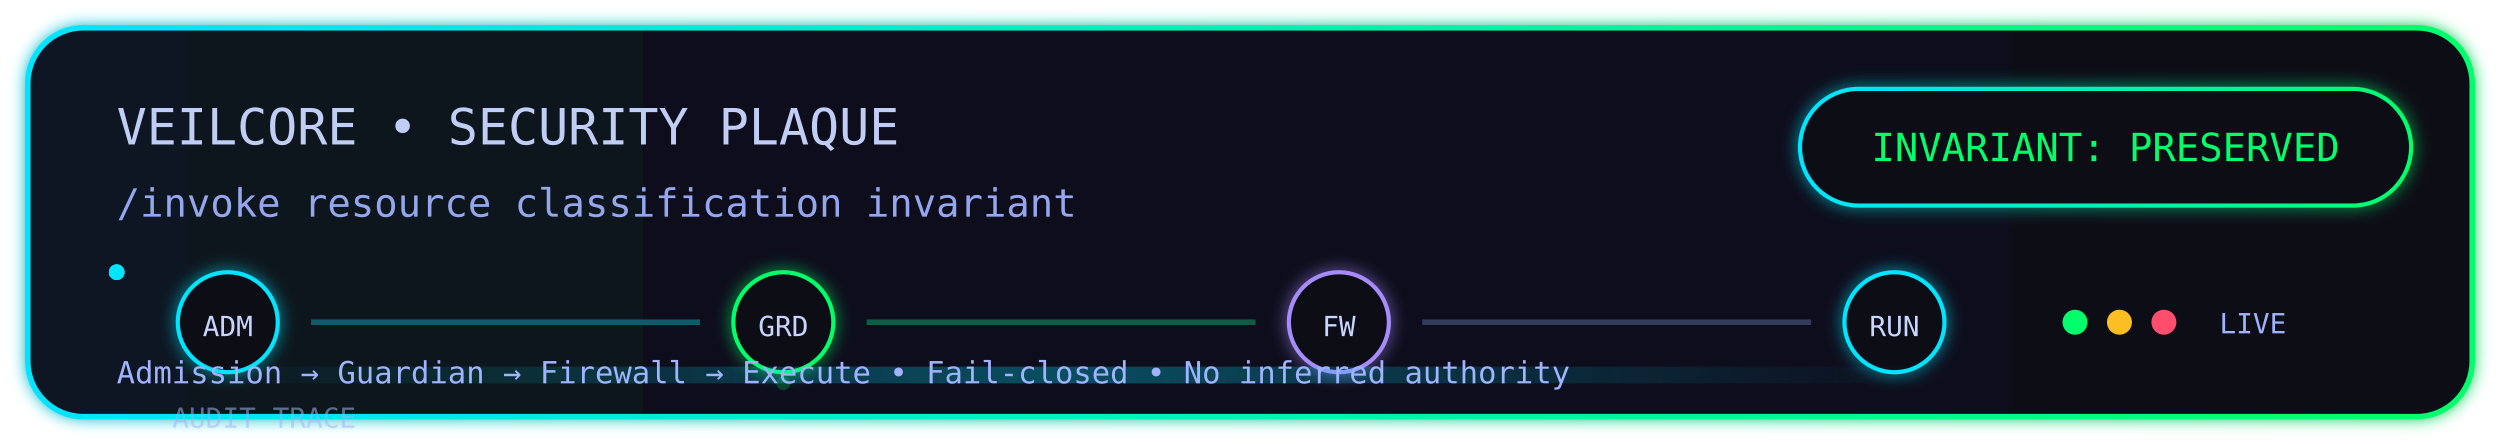
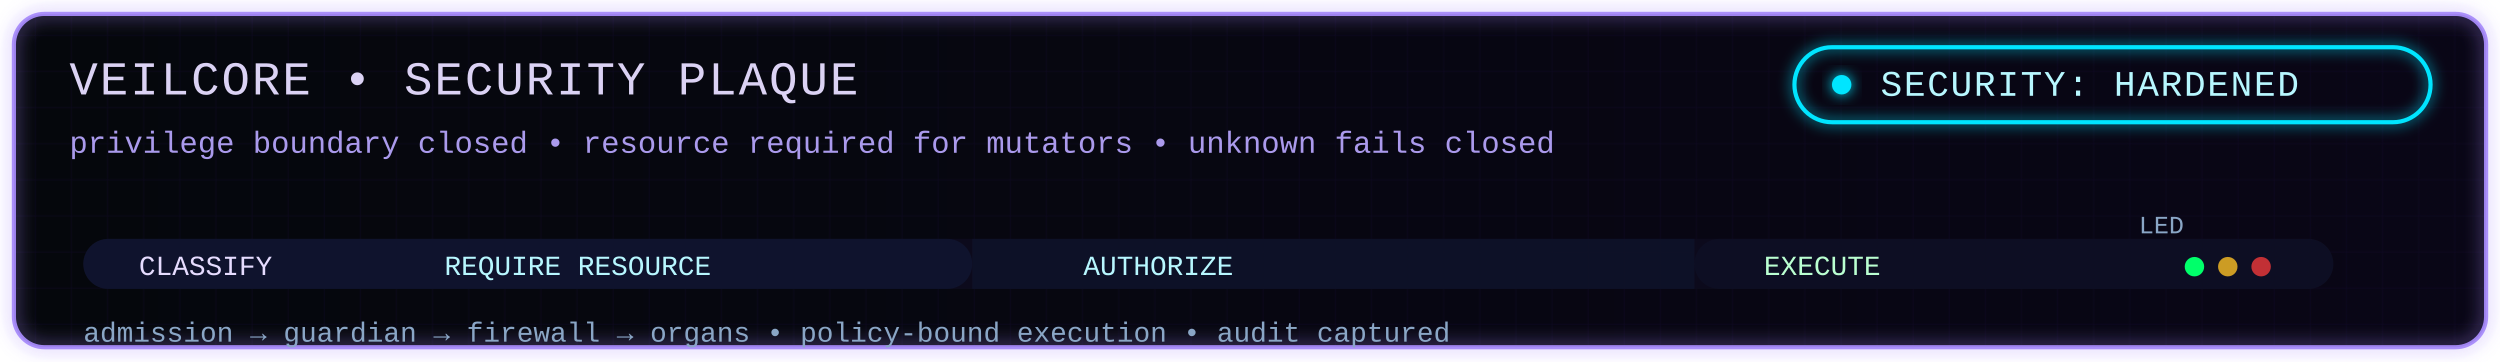
- <svg xmlns="http://www.w3.org/2000/svg" width="900" height="160" viewBox="0 0 900 160">
+ <svg xmlns="http://www.w3.org/2000/svg" width="1800" height="260" viewBox="0 0 1800 260">
  <defs>
-     <linearGradient id="bg" x1="0" x2="1">
-       <stop offset="0" stop-color="#0b1220" />
-       <stop offset="1" stop-color="#071018" />
+     <linearGradient id="bg2" x1="0" x2="1">
+       <stop offset="0" stop-color="#05070c" />
+       <stop offset="1" stop-color="#090616" />
    </linearGradient>
-     <linearGradient id="neon" x1="0" x2="1">
-       <stop offset="0" stop-color="#00e5ff" />
-       <stop offset="1" stop-color="#00ff6a" />
-     </linearGradient>
-     <filter id="glow" x="-40%" y="-60%" width="180%" height="220%">
-       <feGaussianBlur stdDeviation="2.8" result="b" />
-       <feColorMatrix in="b" type="matrix" values="           1 0 0 0 0           0 1 0 0 0           0 0 1 0 0           0 0 0 0.9 0" result="g" />
+     <filter id="glowPurple" x="-50%" y="-50%" width="200%" height="200%">
+       <feGaussianBlur stdDeviation="6" result="b" />
      <feMerge>
-         <feMergeNode in="g" />
+         <feMergeNode in="b" />
        <feMergeNode in="SourceGraphic" />
      </feMerge>
    </filter>
-     <circle id="pkt" r="2.8" fill="#00e5ff" />
-     <linearGradient id="sweep" x1="0" x2="1">
-       <stop offset="0" stop-color="rgba(0,229,255,0)" />
-       <stop offset="0.5" stop-color="rgba(0,229,255,0.55)" />
-       <stop offset="1" stop-color="rgba(0,229,255,0)" />
-     </linearGradient>
+     <filter id="glowCyan2" x="-50%" y="-50%" width="200%" height="200%">
+       <feGaussianBlur stdDeviation="5" result="b" />
+       <feMerge>
+         <feMergeNode in="b" />
+         <feMergeNode in="SourceGraphic" />
+       </feMerge>
+     </filter>
+     <pattern id="scan" width="26" height="26" patternUnits="userSpaceOnUse">
+       <path d="M0 26H26" fill="none" stroke="#120b2a" stroke-width="2" opacity="0.55" />
+       <path d="M26 0V26" fill="none" stroke="#120b2a" stroke-width="2" opacity="0.55" />
+     </pattern>
  </defs>
-   <rect x="10" y="10" width="880" height="140" rx="20" fill="url(#bg)" stroke="url(#neon)" stroke-width="2" filter="url(#glow)" />
-   <g font-family="ui-monospace, SFMono-Regular, Menlo, Monaco, Consolas, monospace">
-     <text x="42" y="52" font-size="18" fill="#c8d6ff" opacity="0.95">VEILCORE • SECURITY PLAQUE</text>
-     <text x="42" y="78" font-size="14" fill="#9fb3ff" opacity="0.92">/invoke resource classification invariant</text>
+   <rect x="10" y="10" width="1780" height="240" rx="22" fill="url(#bg2)" />
+   <rect x="10" y="10" width="1780" height="240" rx="22" fill="url(#scan)" opacity="0.55" />
+   <rect x="10" y="10" width="1780" height="240" rx="22" fill="none" stroke="#a78bfa" stroke-width="3" opacity="0.95" filter="url(#glowPurple)" />
+   <text x="50" y="68" font-family="ui-monospace, SFMono-Regular, Menlo, Monaco, Consolas, 'Liberation Mono', 'Courier New', monospace" font-size="34" fill="#e6dcff" letter-spacing="1.5" opacity="0.95">
+     VEILCORE • SECURITY PLAQUE
+   </text>
+   <g transform="translate(1292,34)">
+     <rect x="0" y="0" width="458" height="54" rx="27" fill="none" stroke="#00e5ff" stroke-width="3" filter="url(#glowCyan2)" />
+     <circle cx="34" cy="27" r="7" fill="#00e5ff" filter="url(#glowCyan2)" />
+     <text x="62" y="35" font-family="ui-monospace, SFMono-Regular, Menlo, Monaco, Consolas, 'Liberation Mono', 'Courier New', monospace" font-size="26" fill="#b7f7ff" letter-spacing="1.2">
+       SECURITY: HARDENED
+     </text>
  </g>
-   <g filter="url(#glow)">
-     <rect x="648" y="32" width="220" height="42" rx="21" fill="#0d1117" stroke="url(#neon)" stroke-width="1.5" />
-     <text x="758" y="58" text-anchor="middle" font-family="ui-monospace, SFMono-Regular, Menlo, Monaco, Consolas, monospace" font-size="14" fill="#00ff6a">INVARIANT: PRESERVED</text>
+   <text x="50" y="110" font-family="ui-monospace, SFMono-Regular, Menlo, Monaco, Consolas, 'Liberation Mono', 'Courier New', monospace" font-size="22" fill="#b8a6ff" opacity="0.92">
+     privilege boundary closed • resource required for mutators • unknown fails closed
+   </text>
+   <g transform="translate(60,150)">
+     <rect x="0" y="22" width="1620" height="36" rx="18" fill="#0d0b1c" opacity="0.95" />
+     <rect x="0" y="22" width="640" height="36" rx="18" fill="#0f1530" opacity="0.85" />
+     <rect x="640" y="22" width="520" height="36" fill="#0f1530" opacity="0.55" />
+     <rect x="1160" y="22" width="460" height="36" rx="18" fill="#0f1530" opacity="0.35" />
+     <text x="40" y="48" font-size="20" fill="#e6dcff" font-family="ui-monospace, SFMono-Regular, Menlo, Monaco, Consolas, 'Liberation Mono', 'Courier New', monospace">
+       CLASSIFY
+     </text>
+     <text x="260" y="48" font-size="20" fill="#b7f7ff" font-family="ui-monospace, SFMono-Regular, Menlo, Monaco, Consolas, 'Liberation Mono', 'Courier New', monospace">
+       REQUIRE RESOURCE
+     </text>
+     <text x="720" y="48" font-size="20" fill="#b7f7ff" font-family="ui-monospace, SFMono-Regular, Menlo, Monaco, Consolas, 'Liberation Mono', 'Courier New', monospace">
+       AUTHORIZE
+     </text>
+     <text x="1210" y="48" font-size="20" fill="#baffd1" font-family="ui-monospace, SFMono-Regular, Menlo, Monaco, Consolas, 'Liberation Mono', 'Courier New', monospace">
+       EXECUTE
+     </text>
+     <g transform="translate(1480,6)">
+       <text x="0" y="12" font-size="18" fill="#8aa6c6" font-family="ui-monospace, SFMono-Regular, Menlo, Monaco, Consolas, 'Liberation Mono', 'Courier New', monospace">LED</text>
+       <circle cx="40" cy="36" r="7" fill="#00ff6a" />
+       <circle cx="64" cy="36" r="7" fill="#fbbf24" opacity="0.8" />
+       <circle cx="88" cy="36" r="7" fill="#ff3b3b" opacity="0.75" />
+     </g>
+     <text x="0" y="96" font-size="20" fill="#8aa6c6" font-family="ui-monospace, SFMono-Regular, Menlo, Monaco, Consolas, 'Liberation Mono', 'Courier New', monospace">
+       admission → guardian → firewall → organs • policy-bound execution • audit captured
+     </text>
  </g>
-   <g transform="translate(42,98)">
-     <path id="l1" d="M70,18 L210,18" stroke="#1a2a3a" stroke-width="2" />
-     <path id="l2" d="M270,18 L410,18" stroke="#1a2a3a" stroke-width="2" />
-     <path id="l3" d="M470,18 L610,18" stroke="#1a2a3a" stroke-width="2" />
-     <path d="M70,18 L210,18" stroke="#00e5ff" stroke-width="2" opacity="0.25">
-       <animate attributeName="opacity" values="0.12;0.35;0.12" dur="1.6s" repeatCount="indefinite" />
-     </path>
-     <path d="M270,18 L410,18" stroke="#00ff6a" stroke-width="2" opacity="0.22">
-       <animate attributeName="opacity" values="0.10;0.33;0.10" dur="1.9s" repeatCount="indefinite" />
-     </path>
-     <path d="M470,18 L610,18" stroke="#a78bfa" stroke-width="2" opacity="0.18">
-       <animate attributeName="opacity" values="0.08;0.28;0.08" dur="2.1s" repeatCount="indefinite" />
-     </path>
-     <g>
-       <circle cx="40" cy="18" r="18" fill="#0d1117" stroke="#00e5ff" stroke-width="1.5" filter="url(#glow)" />
-       <text x="40" y="23" text-anchor="middle" font-size="10" fill="#c8d6ff" font-family="ui-monospace, SFMono-Regular, Menlo, Monaco, Consolas, monospace">ADM</text>
-       <circle cx="240" cy="18" r="18" fill="#0d1117" stroke="#00ff6a" stroke-width="1.5" filter="url(#glow)" />
-       <text x="240" y="23" text-anchor="middle" font-size="10" fill="#c8d6ff" font-family="ui-monospace, SFMono-Regular, Menlo, Monaco, Consolas, monospace">GRD</text>
-       <circle cx="440" cy="18" r="18" fill="#0d1117" stroke="#a78bfa" stroke-width="1.5" filter="url(#glow)" />
-       <text x="440" y="23" text-anchor="middle" font-size="10" fill="#c8d6ff" font-family="ui-monospace, SFMono-Regular, Menlo, Monaco, Consolas, monospace">FW</text>
-       <circle cx="640" cy="18" r="18" fill="#0d1117" stroke="#00e5ff" stroke-width="1.5" filter="url(#glow)" />
-       <text x="640" y="23" text-anchor="middle" font-size="10" fill="#c8d6ff" font-family="ui-monospace, SFMono-Regular, Menlo, Monaco, Consolas, monospace">RUN</text>
-     </g>
-     <g transform="translate(705,0)">
-       <circle cx="0" cy="18" r="4.5" fill="#00ff6a">
-         <animate attributeName="opacity" values="0.2;1;0.2" dur="1.2s" repeatCount="indefinite" />
-       </circle>
-       <circle cx="16" cy="18" r="4.5" fill="#fbbf24">
-         <animate attributeName="opacity" values="0.2;0.6;0.2" dur="1.7s" repeatCount="indefinite" />
-       </circle>
-       <circle cx="32" cy="18" r="4.5" fill="#ff4d6d">
-         <animate attributeName="opacity" values="0.1;0.25;0.1" dur="2.3s" repeatCount="indefinite" />
-       </circle>
-       <text x="52" y="22" font-size="10" fill="#9fb3ff" font-family="ui-monospace, SFMono-Regular, Menlo, Monaco, Consolas, monospace">LIVE</text>
-     </g>
-     <g>
-       <use href="#pkt">
-         <animateMotion dur="1.4s" repeatCount="indefinite" path="M70,18 L210,18" />
-       </use>
-       <use href="#pkt" fill="#00ff6a">
-         <animateMotion dur="1.6s" repeatCount="indefinite" path="M270,18 L410,18" />
-       </use>
-       <use href="#pkt" fill="#a78bfa">
-         <animateMotion dur="1.8s" repeatCount="indefinite" path="M470,18 L610,18" />
-       </use>
-     </g>
-     <g transform="translate(240,52)" font-family="ui-monospace, SFMono-Regular, Menlo, Monaco, Consolas, monospace" font-size="10">
-       <text x="-42" y="0" fill="#00ff6a" opacity="0">
-         ALLOW
-         <animate attributeName="opacity" values="0;1;0" dur="2.4s" repeatCount="indefinite" />
-       </text>
-       <text x="10" y="0" fill="#ff4d6d" opacity="0">
-         DENY
-         <animate attributeName="opacity" values="0;0;1;0" keyTimes="0;0.5;0.75;1" dur="2.4s" repeatCount="indefinite" />
-       </text>
-       <circle cx="0" cy="-12" r="2.5" fill="#00ff6a" opacity="0.2">
-         <animate attributeName="opacity" values="0.2;1;0.2" dur="1.0s" repeatCount="indefinite" />
-       </circle>
-     </g>
-     <g opacity="0.55">
-       <rect x="20" y="34" width="640" height="6" rx="3" fill="url(#sweep)">
-         <animate attributeName="x" values="-640;20;660" dur="2.2s" repeatCount="indefinite" />
-       </rect>
-       <text x="20" y="56" font-size="10" fill="#9fb3ff" font-family="ui-monospace, SFMono-Regular, Menlo, Monaco, Consolas, monospace">AUDIT TRACE</text>
-     </g>
-   </g>
-   <text x="42" y="138" font-size="11" fill="#9fb3ff" font-family="ui-monospace, SFMono-Regular, Menlo, Monaco, Consolas, monospace">
-     Admission → Guardian → Firewall → Execute  •  Fail-closed  •  No inferred authority
-   </text>
</svg>
